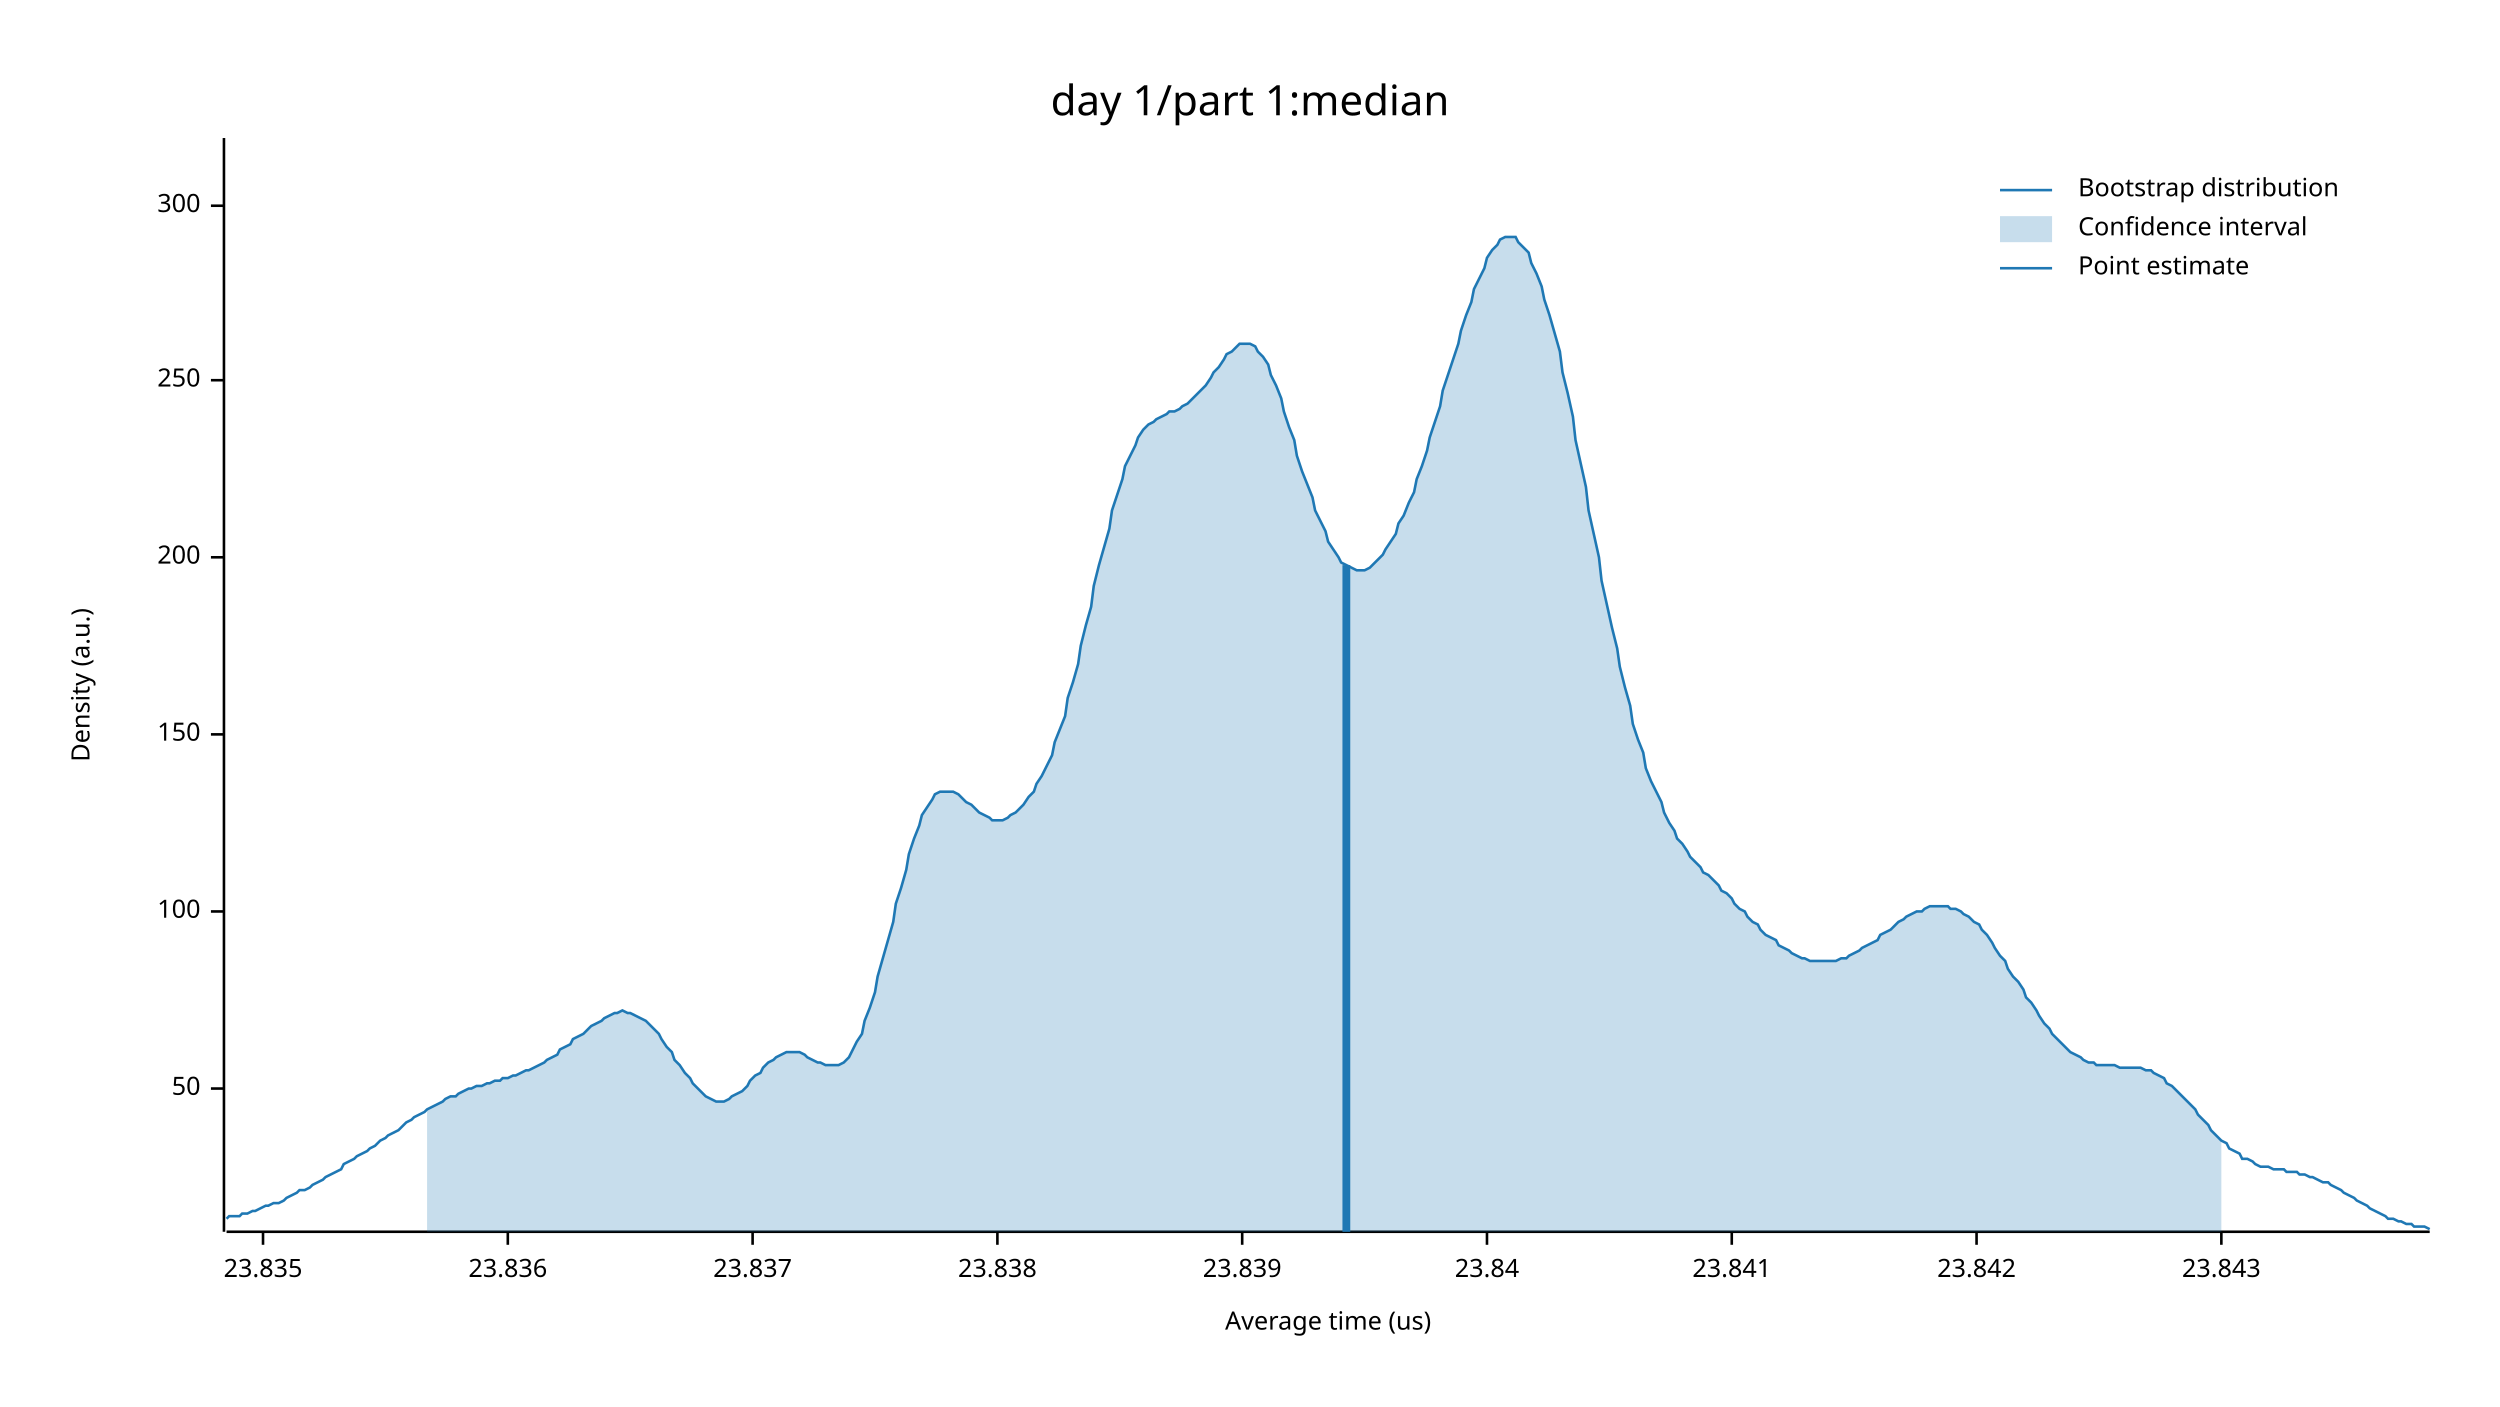
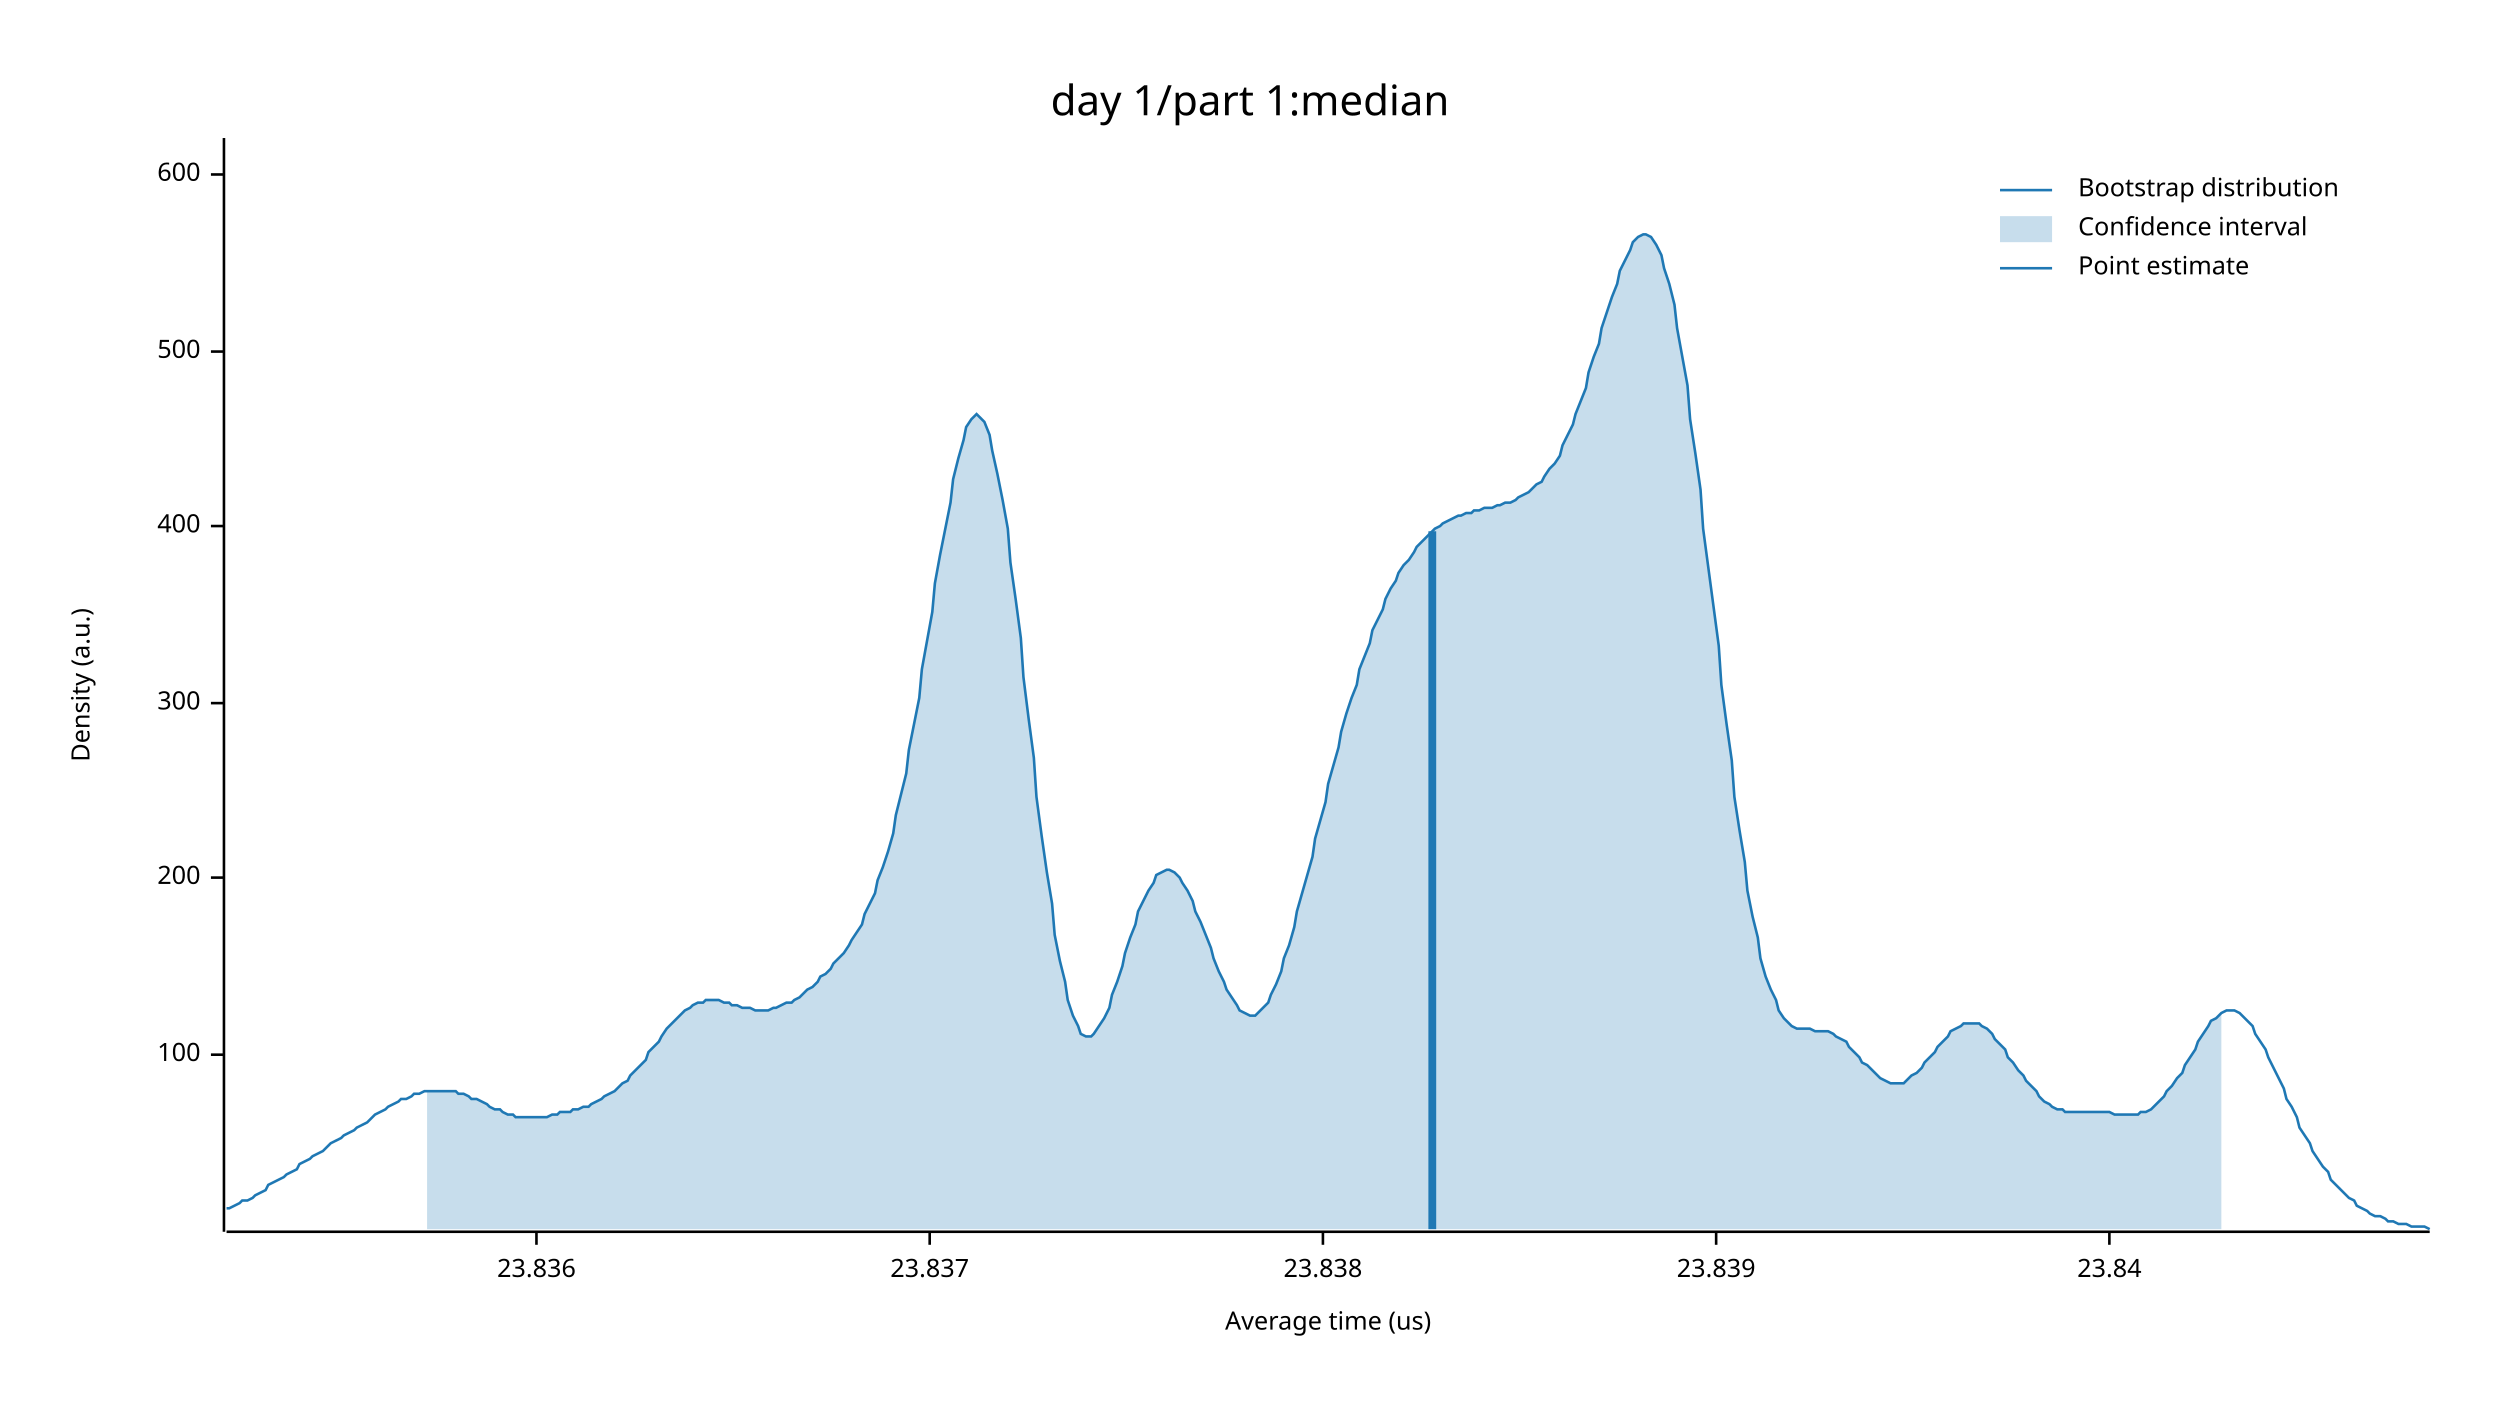
<svg xmlns="http://www.w3.org/2000/svg" width="960" height="540" viewBox="0 0 960 540">
  <text x="480" y="32" dy="0.76em" text-anchor="middle" font-family="sans-serif" font-size="16.129" opacity="1" fill="#000000">
day 1/part 1:median
</text>
  <text x="27" y="263" dy="0.76em" text-anchor="middle" font-family="sans-serif" font-size="9.677" opacity="1" fill="#000000" transform="rotate(270, 27, 263)">
Density (a.u.)
</text>
  <text x="510" y="513" dy="-0.5ex" text-anchor="middle" font-family="sans-serif" font-size="9.677" opacity="1" fill="#000000">
Average time (us)
</text>
  <polyline fill="none" opacity="1" stroke="#000000" stroke-width="1" points="86,53 86,473 " />
-   <text x="77" y="418" dy="0.5ex" text-anchor="end" font-family="sans-serif" font-size="9.677" opacity="1" fill="#000000">
- 50
- </text>
-   <polyline fill="none" opacity="1" stroke="#000000" stroke-width="1" points="81,418 86,418 " />
-   <text x="77" y="350" dy="0.5ex" text-anchor="end" font-family="sans-serif" font-size="9.677" opacity="1" fill="#000000">
+   <text x="77" y="405" dy="0.5ex" text-anchor="end" font-family="sans-serif" font-size="9.677" opacity="1" fill="#000000">
100
</text>
-   <polyline fill="none" opacity="1" stroke="#000000" stroke-width="1" points="81,350 86,350 " />
-   <text x="77" y="282" dy="0.5ex" text-anchor="end" font-family="sans-serif" font-size="9.677" opacity="1" fill="#000000">
- 150
- </text>
-   <polyline fill="none" opacity="1" stroke="#000000" stroke-width="1" points="81,282 86,282 " />
-   <text x="77" y="214" dy="0.5ex" text-anchor="end" font-family="sans-serif" font-size="9.677" opacity="1" fill="#000000">
+   <polyline fill="none" opacity="1" stroke="#000000" stroke-width="1" points="81,405 86,405 " />
+   <text x="77" y="337" dy="0.5ex" text-anchor="end" font-family="sans-serif" font-size="9.677" opacity="1" fill="#000000">
200
</text>
-   <polyline fill="none" opacity="1" stroke="#000000" stroke-width="1" points="81,214 86,214 " />
-   <text x="77" y="146" dy="0.5ex" text-anchor="end" font-family="sans-serif" font-size="9.677" opacity="1" fill="#000000">
- 250
- </text>
-   <polyline fill="none" opacity="1" stroke="#000000" stroke-width="1" points="81,146 86,146 " />
-   <text x="77" y="79" dy="0.5ex" text-anchor="end" font-family="sans-serif" font-size="9.677" opacity="1" fill="#000000">
+   <polyline fill="none" opacity="1" stroke="#000000" stroke-width="1" points="81,337 86,337 " />
+   <text x="77" y="270" dy="0.5ex" text-anchor="end" font-family="sans-serif" font-size="9.677" opacity="1" fill="#000000">
300
</text>
-   <polyline fill="none" opacity="1" stroke="#000000" stroke-width="1" points="81,79 86,79 " />
+   <polyline fill="none" opacity="1" stroke="#000000" stroke-width="1" points="81,270 86,270 " />
+   <text x="77" y="202" dy="0.5ex" text-anchor="end" font-family="sans-serif" font-size="9.677" opacity="1" fill="#000000">
+ 400
+ </text>
+   <polyline fill="none" opacity="1" stroke="#000000" stroke-width="1" points="81,202 86,202 " />
+   <text x="77" y="135" dy="0.5ex" text-anchor="end" font-family="sans-serif" font-size="9.677" opacity="1" fill="#000000">
+ 500
+ </text>
+   <polyline fill="none" opacity="1" stroke="#000000" stroke-width="1" points="81,135 86,135 " />
+   <text x="77" y="67" dy="0.5ex" text-anchor="end" font-family="sans-serif" font-size="9.677" opacity="1" fill="#000000">
+ 600
+ </text>
+   <polyline fill="none" opacity="1" stroke="#000000" stroke-width="1" points="81,67 86,67 " />
  <polyline fill="none" opacity="1" stroke="#000000" stroke-width="1" points="87,473 933,473 " />
-   <text x="101" y="483" dy="0.76em" text-anchor="middle" font-family="sans-serif" font-size="9.677" opacity="1" fill="#000000">
- 23.835
- </text>
-   <polyline fill="none" opacity="1" stroke="#000000" stroke-width="1" points="101,473 101,478 " />
-   <text x="195" y="483" dy="0.76em" text-anchor="middle" font-family="sans-serif" font-size="9.677" opacity="1" fill="#000000">
+   <text x="206" y="483" dy="0.76em" text-anchor="middle" font-family="sans-serif" font-size="9.677" opacity="1" fill="#000000">
23.836
</text>
-   <polyline fill="none" opacity="1" stroke="#000000" stroke-width="1" points="195,473 195,478 " />
-   <text x="289" y="483" dy="0.76em" text-anchor="middle" font-family="sans-serif" font-size="9.677" opacity="1" fill="#000000">
+   <polyline fill="none" opacity="1" stroke="#000000" stroke-width="1" points="206,473 206,478 " />
+   <text x="357" y="483" dy="0.76em" text-anchor="middle" font-family="sans-serif" font-size="9.677" opacity="1" fill="#000000">
23.837
</text>
-   <polyline fill="none" opacity="1" stroke="#000000" stroke-width="1" points="289,473 289,478 " />
-   <text x="383" y="483" dy="0.76em" text-anchor="middle" font-family="sans-serif" font-size="9.677" opacity="1" fill="#000000">
+   <polyline fill="none" opacity="1" stroke="#000000" stroke-width="1" points="357,473 357,478 " />
+   <text x="508" y="483" dy="0.76em" text-anchor="middle" font-family="sans-serif" font-size="9.677" opacity="1" fill="#000000">
23.838
</text>
-   <polyline fill="none" opacity="1" stroke="#000000" stroke-width="1" points="383,473 383,478 " />
-   <text x="477" y="483" dy="0.76em" text-anchor="middle" font-family="sans-serif" font-size="9.677" opacity="1" fill="#000000">
+   <polyline fill="none" opacity="1" stroke="#000000" stroke-width="1" points="508,473 508,478 " />
+   <text x="659" y="483" dy="0.76em" text-anchor="middle" font-family="sans-serif" font-size="9.677" opacity="1" fill="#000000">
23.839
</text>
-   <polyline fill="none" opacity="1" stroke="#000000" stroke-width="1" points="477,473 477,478 " />
-   <text x="571" y="483" dy="0.76em" text-anchor="middle" font-family="sans-serif" font-size="9.677" opacity="1" fill="#000000">
+   <polyline fill="none" opacity="1" stroke="#000000" stroke-width="1" points="659,473 659,478 " />
+   <text x="810" y="483" dy="0.76em" text-anchor="middle" font-family="sans-serif" font-size="9.677" opacity="1" fill="#000000">
23.84
</text>
-   <polyline fill="none" opacity="1" stroke="#000000" stroke-width="1" points="571,473 571,478 " />
-   <text x="665" y="483" dy="0.76em" text-anchor="middle" font-family="sans-serif" font-size="9.677" opacity="1" fill="#000000">
- 23.841
- </text>
-   <polyline fill="none" opacity="1" stroke="#000000" stroke-width="1" points="665,473 665,478 " />
-   <text x="759" y="483" dy="0.76em" text-anchor="middle" font-family="sans-serif" font-size="9.677" opacity="1" fill="#000000">
- 23.842
- </text>
-   <polyline fill="none" opacity="1" stroke="#000000" stroke-width="1" points="759,473 759,478 " />
-   <text x="853" y="483" dy="0.76em" text-anchor="middle" font-family="sans-serif" font-size="9.677" opacity="1" fill="#000000">
- 23.843
- </text>
-   <polyline fill="none" opacity="1" stroke="#000000" stroke-width="1" points="853,473 853,478 " />
-   <polyline fill="none" opacity="1" stroke="#1F78B4" stroke-width="1" points="87,468 88,467 90,467 92,467 93,466 95,466 97,465 98,465 100,464 102,463 103,463 105,462 107,462 109,461 110,460 112,459 114,458 115,457 117,457 119,456 120,455 122,454 124,453 125,452 127,451 129,450 131,449 132,447 134,446 136,445 137,444 139,443 141,442 142,441 144,440 146,438 148,437 149,436 151,435 153,434 154,433 156,431 158,430 159,429 161,428 163,427 164,426 166,425 168,424 170,423 171,422 173,421 175,421 176,420 178,419 180,418 181,418 183,417 185,417 187,416 188,416 190,415 192,415 193,414 195,414 197,413 198,413 200,412 202,411 203,411 205,410 207,409 209,408 210,407 212,406 214,405 215,403 217,402 219,401 220,399 222,398 224,397 226,395 227,394 229,393 231,392 232,391 234,390 236,389 237,389 239,388 241,389 242,389 244,390 246,391 248,392 249,393 251,395 253,397 254,399 256,402 258,404 259,407 261,409 263,412 265,414 266,416 268,418 270,420 271,421 273,422 275,423 276,423 278,423 280,422 281,421 283,420 285,419 287,417 288,415 290,413 292,412 293,410 295,408 297,407 298,406 300,405 302,404 304,404 305,404 307,404 309,405 310,406 312,407 314,408 315,408 317,409 319,409 320,409 322,409 324,408 326,406 327,404 329,400 331,397 332,392 334,387 336,381 337,375 339,368 341,361 343,354 344,347 346,341 348,334 349,328 351,322 353,317 354,313 356,310 358,307 359,305 361,304 363,304 365,304 366,304 368,305 370,307 371,308 373,309 375,311 376,312 378,313 380,314 381,315 383,315 385,315 387,314 388,313 390,312 392,310 393,309 395,306 397,304 398,301 400,298 402,294 404,290 405,285 407,280 409,275 410,268 412,262 414,255 415,248 417,240 419,233 420,225 422,217 424,210 426,203 427,196 429,190 431,184 432,179 434,175 436,171 437,168 439,165 441,163 443,162 444,161 446,160 448,159 449,158 451,158 453,157 454,156 456,155 458,153 459,152 461,150 463,148 465,145 466,143 468,141 470,138 471,136 473,135 475,133 476,132 478,132 480,132 482,133 483,135 485,137 487,140 488,144 490,148 492,153 493,158 495,164 497,169 498,175 500,181 502,186 504,191 505,196 507,200 509,204 510,208 512,211 514,214 515,216 517,217 519,218 521,219 522,219 524,219 526,218 527,217 529,215 531,213 532,211 534,208 536,205 537,201 539,198 541,193 543,189 544,184 546,179 548,173 549,168 551,162 553,156 554,150 556,144 558,138 560,132 561,127 563,121 565,116 566,111 568,107 570,103 571,99 573,96 575,94 576,92 578,91 580,91 582,91 583,93 585,95 587,97 588,101 590,105 592,110 593,115 595,121 597,128 599,135 600,143 602,151 604,160 605,169 607,178 609,187 610,196 612,205 614,214 615,223 617,232 619,241 621,249 622,256 624,264 626,271 627,278 629,284 631,289 632,295 634,300 636,304 638,308 639,312 641,316 643,319 644,322 646,324 648,327 649,329 651,331 653,333 654,335 656,336 658,338 660,340 661,342 663,343 665,345 666,347 668,349 670,350 671,352 673,354 675,355 676,357 678,359 680,360 682,361 683,363 685,364 687,365 688,366 690,367 692,368 693,368 695,369 697,369 699,369 700,369 702,369 704,369 705,369 707,368 709,368 710,367 712,366 714,365 715,364 717,363 719,362 721,361 722,359 724,358 726,357 727,356 729,354 731,353 732,352 734,351 736,350 738,350 739,349 741,348 743,348 744,348 746,348 748,348 749,349 751,349 753,350 754,351 756,352 758,354 760,355 761,357 763,359 765,362 766,364 768,367 770,369 771,372 773,375 775,377 777,380 778,383 780,385 782,388 783,390 785,393 787,395 788,397 790,399 792,401 793,402 795,404 797,405 799,406 800,407 802,408 804,408 805,409 807,409 809,409 810,409 812,409 814,410 816,410 817,410 819,410 821,410 822,410 824,411 826,411 827,412 829,413 831,414 832,416 834,417 836,419 838,421 839,422 841,424 843,426 844,428 846,430 848,432 849,434 851,436 853,438 855,439 856,441 858,442 860,443 861,445 863,445 865,446 866,447 868,448 870,448 871,448 873,449 875,449 877,449 878,450 880,450 882,450 883,451 885,451 887,452 888,452 890,453 892,454 894,454 895,455 897,456 899,457 900,458 902,459 904,460 905,461 907,462 909,463 910,464 912,465 914,466 916,467 917,468 919,468 921,469 922,469 924,470 926,470 927,471 929,471 931,471 933,472 " />
-   <polygon opacity="0.25" fill="#1F78B4" points="164,426 166,425 168,424 170,423 171,422 173,421 175,421 176,420 178,419 180,418 181,418 183,417 185,417 187,416 188,416 190,415 192,415 193,414 195,414 197,413 198,413 200,412 202,411 203,411 205,410 207,409 209,408 210,407 212,406 214,405 215,403 217,402 219,401 220,399 222,398 224,397 226,395 227,394 229,393 231,392 232,391 234,390 236,389 237,389 239,388 241,389 242,389 244,390 246,391 248,392 249,393 251,395 253,397 254,399 256,402 258,404 259,407 261,409 263,412 265,414 266,416 268,418 270,420 271,421 273,422 275,423 276,423 278,423 280,422 281,421 283,420 285,419 287,417 288,415 290,413 292,412 293,410 295,408 297,407 298,406 300,405 302,404 304,404 305,404 307,404 309,405 310,406 312,407 314,408 315,408 317,409 319,409 320,409 322,409 324,408 326,406 327,404 329,400 331,397 332,392 334,387 336,381 337,375 339,368 341,361 343,354 344,347 346,341 348,334 349,328 351,322 353,317 354,313 356,310 358,307 359,305 361,304 363,304 365,304 366,304 368,305 370,307 371,308 373,309 375,311 376,312 378,313 380,314 381,315 383,315 385,315 387,314 388,313 390,312 392,310 393,309 395,306 397,304 398,301 400,298 402,294 404,290 405,285 407,280 409,275 410,268 412,262 414,255 415,248 417,240 419,233 420,225 422,217 424,210 426,203 427,196 429,190 431,184 432,179 434,175 436,171 437,168 439,165 441,163 443,162 444,161 446,160 448,159 449,158 451,158 453,157 454,156 456,155 458,153 459,152 461,150 463,148 465,145 466,143 468,141 470,138 471,136 473,135 475,133 476,132 478,132 480,132 482,133 483,135 485,137 487,140 488,144 490,148 492,153 493,158 495,164 497,169 498,175 500,181 502,186 504,191 505,196 507,200 509,204 510,208 512,211 514,214 515,216 517,217 519,218 521,219 522,219 524,219 526,218 527,217 529,215 531,213 532,211 534,208 536,205 537,201 539,198 541,193 543,189 544,184 546,179 548,173 549,168 551,162 553,156 554,150 556,144 558,138 560,132 561,127 563,121 565,116 566,111 568,107 570,103 571,99 573,96 575,94 576,92 578,91 580,91 582,91 583,93 585,95 587,97 588,101 590,105 592,110 593,115 595,121 597,128 599,135 600,143 602,151 604,160 605,169 607,178 609,187 610,196 612,205 614,214 615,223 617,232 619,241 621,249 622,256 624,264 626,271 627,278 629,284 631,289 632,295 634,300 636,304 638,308 639,312 641,316 643,319 644,322 646,324 648,327 649,329 651,331 653,333 654,335 656,336 658,338 660,340 661,342 663,343 665,345 666,347 668,349 670,350 671,352 673,354 675,355 676,357 678,359 680,360 682,361 683,363 685,364 687,365 688,366 690,367 692,368 693,368 695,369 697,369 699,369 700,369 702,369 704,369 705,369 707,368 709,368 710,367 712,366 714,365 715,364 717,363 719,362 721,361 722,359 724,358 726,357 727,356 729,354 731,353 732,352 734,351 736,350 738,350 739,349 741,348 743,348 744,348 746,348 748,348 749,349 751,349 753,350 754,351 756,352 758,354 760,355 761,357 763,359 765,362 766,364 768,367 770,369 771,372 773,375 775,377 777,380 778,383 780,385 782,388 783,390 785,393 787,395 788,397 790,399 792,401 793,402 795,404 797,405 799,406 800,407 802,408 804,408 805,409 807,409 809,409 810,409 812,409 814,410 816,410 817,410 819,410 821,410 822,410 824,411 826,411 827,412 829,413 831,414 832,416 834,417 836,419 838,421 839,422 841,424 843,426 844,428 846,430 848,432 849,434 851,436 853,438 853,473 164,473 " />
-   <polyline fill="none" opacity="1" stroke="#1F78B4" stroke-width="3" points="517,473 517,217 " />
+   <polyline fill="none" opacity="1" stroke="#000000" stroke-width="1" points="810,473 810,478 " />
+   <polyline fill="none" opacity="1" stroke="#1F78B4" stroke-width="1" points="87,464 88,464 90,463 92,462 93,461 95,461 97,460 98,459 100,458 102,457 103,455 105,454 107,453 109,452 110,451 112,450 114,449 115,447 117,446 119,445 120,444 122,443 124,442 125,441 127,439 129,438 131,437 132,436 134,435 136,434 137,433 139,432 141,431 142,430 144,428 146,427 148,426 149,425 151,424 153,423 154,422 156,422 158,421 159,420 161,420 163,419 164,419 166,419 168,419 170,419 171,419 173,419 175,419 176,420 178,420 180,421 181,422 183,422 185,423 187,424 188,425 190,426 192,426 193,427 195,428 197,428 198,429 200,429 202,429 203,429 205,429 207,429 209,429 210,429 212,428 214,428 215,427 217,427 219,427 220,426 222,426 224,425 226,425 227,424 229,423 231,422 232,421 234,420 236,419 237,418 239,416 241,415 242,413 244,411 246,409 248,407 249,404 251,402 253,400 254,398 256,395 258,393 259,392 261,390 263,388 265,387 266,386 268,385 270,385 271,384 273,384 275,384 276,384 278,385 280,385 281,386 283,386 285,387 287,387 288,387 290,388 292,388 293,388 295,388 297,387 298,387 300,386 302,385 304,385 305,384 307,383 309,381 310,380 312,379 314,377 315,375 317,374 319,372 320,370 322,368 324,366 326,363 327,361 329,358 331,355 332,351 334,347 336,343 337,338 339,333 341,327 343,320 344,313 346,305 348,297 349,288 351,278 353,268 354,257 356,246 358,235 359,224 361,213 363,203 365,193 366,184 368,176 370,169 371,164 373,161 375,159 376,160 378,162 380,167 381,173 383,182 385,192 387,203 388,216 390,230 392,245 393,260 395,276 397,291 398,306 400,321 402,335 404,347 405,359 407,369 409,377 410,384 412,390 414,394 415,397 417,398 419,398 420,397 422,394 424,391 426,387 427,382 429,377 431,371 432,366 434,360 436,355 437,350 439,346 441,342 443,339 444,336 446,335 448,334 449,334 451,335 453,337 454,339 456,342 458,346 459,350 461,354 463,359 465,364 466,368 468,373 470,377 471,380 473,383 475,386 476,388 478,389 480,390 482,390 483,389 485,387 487,385 488,382 490,378 492,373 493,368 495,363 497,356 498,350 500,343 502,336 504,329 505,322 507,315 509,308 510,301 512,294 514,287 515,281 517,274 519,268 521,263 522,257 524,252 526,247 527,242 529,238 531,234 532,230 534,226 536,223 537,220 539,217 541,215 543,212 544,210 546,208 548,206 549,205 551,203 553,202 554,201 556,200 558,199 560,198 561,198 563,197 565,197 566,196 568,196 570,195 571,195 573,195 575,194 576,194 578,193 580,193 582,192 583,191 585,190 587,189 588,188 590,186 592,185 593,183 595,180 597,178 599,175 600,171 602,167 604,163 605,159 607,154 609,149 610,143 612,137 614,132 615,126 617,120 619,114 621,109 622,104 624,100 626,96 627,93 629,91 631,90 632,90 634,91 636,94 638,98 639,103 641,109 643,117 644,126 646,137 648,148 649,161 651,174 653,188 654,203 656,218 658,233 660,248 661,263 663,278 665,292 666,306 668,319 670,331 671,342 673,352 675,360 676,368 678,375 680,380 682,384 683,388 685,391 687,393 688,394 690,395 692,395 693,395 695,395 697,396 699,396 700,396 702,396 704,397 705,398 707,399 709,400 710,402 712,404 714,406 715,408 717,409 719,411 721,413 722,414 724,415 726,416 727,416 729,416 731,416 732,415 734,413 736,412 738,410 739,408 741,406 743,404 744,402 746,400 748,398 749,396 751,395 753,394 754,393 756,393 758,393 760,393 761,394 763,395 765,397 766,399 768,401 770,403 771,406 773,408 775,411 777,413 778,415 780,417 782,419 783,421 785,423 787,424 788,425 790,426 792,426 793,427 795,427 797,427 799,427 800,427 802,427 804,427 805,427 807,427 809,427 810,427 812,428 814,428 816,428 817,428 819,428 821,428 822,427 824,427 826,426 827,425 829,423 831,421 832,419 834,417 836,414 838,412 839,409 841,406 843,403 844,400 846,397 848,394 849,392 851,391 853,389 855,388 856,388 858,388 860,389 861,390 863,392 865,394 866,397 868,400 870,403 871,406 873,410 875,414 877,418 878,422 880,425 882,429 883,433 885,436 887,439 888,442 890,445 892,448 894,450 895,453 897,455 899,457 900,458 902,460 904,461 905,463 907,464 909,465 910,466 912,467 914,467 916,468 917,469 919,469 921,470 922,470 924,470 926,471 927,471 929,471 931,471 933,472 " />
+   <polygon opacity="0.25" fill="#1F78B4" points="164,419 166,419 168,419 170,419 171,419 173,419 175,419 176,420 178,420 180,421 181,422 183,422 185,423 187,424 188,425 190,426 192,426 193,427 195,428 197,428 198,429 200,429 202,429 203,429 205,429 207,429 209,429 210,429 212,428 214,428 215,427 217,427 219,427 220,426 222,426 224,425 226,425 227,424 229,423 231,422 232,421 234,420 236,419 237,418 239,416 241,415 242,413 244,411 246,409 248,407 249,404 251,402 253,400 254,398 256,395 258,393 259,392 261,390 263,388 265,387 266,386 268,385 270,385 271,384 273,384 275,384 276,384 278,385 280,385 281,386 283,386 285,387 287,387 288,387 290,388 292,388 293,388 295,388 297,387 298,387 300,386 302,385 304,385 305,384 307,383 309,381 310,380 312,379 314,377 315,375 317,374 319,372 320,370 322,368 324,366 326,363 327,361 329,358 331,355 332,351 334,347 336,343 337,338 339,333 341,327 343,320 344,313 346,305 348,297 349,288 351,278 353,268 354,257 356,246 358,235 359,224 361,213 363,203 365,193 366,184 368,176 370,169 371,164 373,161 375,159 376,160 378,162 380,167 381,173 383,182 385,192 387,203 388,216 390,230 392,245 393,260 395,276 397,291 398,306 400,321 402,335 404,347 405,359 407,369 409,377 410,384 412,390 414,394 415,397 417,398 419,398 420,397 422,394 424,391 426,387 427,382 429,377 431,371 432,366 434,360 436,355 437,350 439,346 441,342 443,339 444,336 446,335 448,334 449,334 451,335 453,337 454,339 456,342 458,346 459,350 461,354 463,359 465,364 466,368 468,373 470,377 471,380 473,383 475,386 476,388 478,389 480,390 482,390 483,389 485,387 487,385 488,382 490,378 492,373 493,368 495,363 497,356 498,350 500,343 502,336 504,329 505,322 507,315 509,308 510,301 512,294 514,287 515,281 517,274 519,268 521,263 522,257 524,252 526,247 527,242 529,238 531,234 532,230 534,226 536,223 537,220 539,217 541,215 543,212 544,210 546,208 548,206 549,205 551,203 553,202 554,201 556,200 558,199 560,198 561,198 563,197 565,197 566,196 568,196 570,195 571,195 573,195 575,194 576,194 578,193 580,193 582,192 583,191 585,190 587,189 588,188 590,186 592,185 593,183 595,180 597,178 599,175 600,171 602,167 604,163 605,159 607,154 609,149 610,143 612,137 614,132 615,126 617,120 619,114 621,109 622,104 624,100 626,96 627,93 629,91 631,90 632,90 634,91 636,94 638,98 639,103 641,109 643,117 644,126 646,137 648,148 649,161 651,174 653,188 654,203 656,218 658,233 660,248 661,263 663,278 665,292 666,306 668,319 670,331 671,342 673,352 675,360 676,368 678,375 680,380 682,384 683,388 685,391 687,393 688,394 690,395 692,395 693,395 695,395 697,396 699,396 700,396 702,396 704,397 705,398 707,399 709,400 710,402 712,404 714,406 715,408 717,409 719,411 721,413 722,414 724,415 726,416 727,416 729,416 731,416 732,415 734,413 736,412 738,410 739,408 741,406 743,404 744,402 746,400 748,398 749,396 751,395 753,394 754,393 756,393 758,393 760,393 761,394 763,395 765,397 766,399 768,401 770,403 771,406 773,408 775,411 777,413 778,415 780,417 782,419 783,421 785,423 787,424 788,425 790,426 792,426 793,427 795,427 797,427 799,427 800,427 802,427 804,427 805,427 807,427 809,427 810,427 812,428 814,428 816,428 817,428 819,428 821,428 822,427 824,427 826,426 827,425 829,423 831,421 832,419 834,417 836,414 838,412 839,409 841,406 843,403 844,400 846,397 848,394 849,392 851,391 853,389 853,472 164,472 " />
+   <polyline fill="none" opacity="1" stroke="#1F78B4" stroke-width="3" points="550,472 550,204 " />
  <text x="798" y="68" dy="0.76em" text-anchor="start" font-family="sans-serif" font-size="9.677" opacity="1" fill="#000000">
Bootstrap distribution
</text>
  <text x="798" y="83" dy="0.76em" text-anchor="start" font-family="sans-serif" font-size="9.677" opacity="1" fill="#000000">
Confidence interval
</text>
  <text x="798" y="98" dy="0.76em" text-anchor="start" font-family="sans-serif" font-size="9.677" opacity="1" fill="#000000">
Point estimate
</text>
  <polyline fill="none" opacity="1" stroke="#1F78B4" stroke-width="1" points="768,73 788,73 " />
  <rect x="768" y="83" width="20" height="10" opacity="0.25" fill="#1F78B4" stroke="none" />
  <polyline fill="none" opacity="1" stroke="#1F78B4" stroke-width="1" points="768,103 788,103 " />
</svg>
